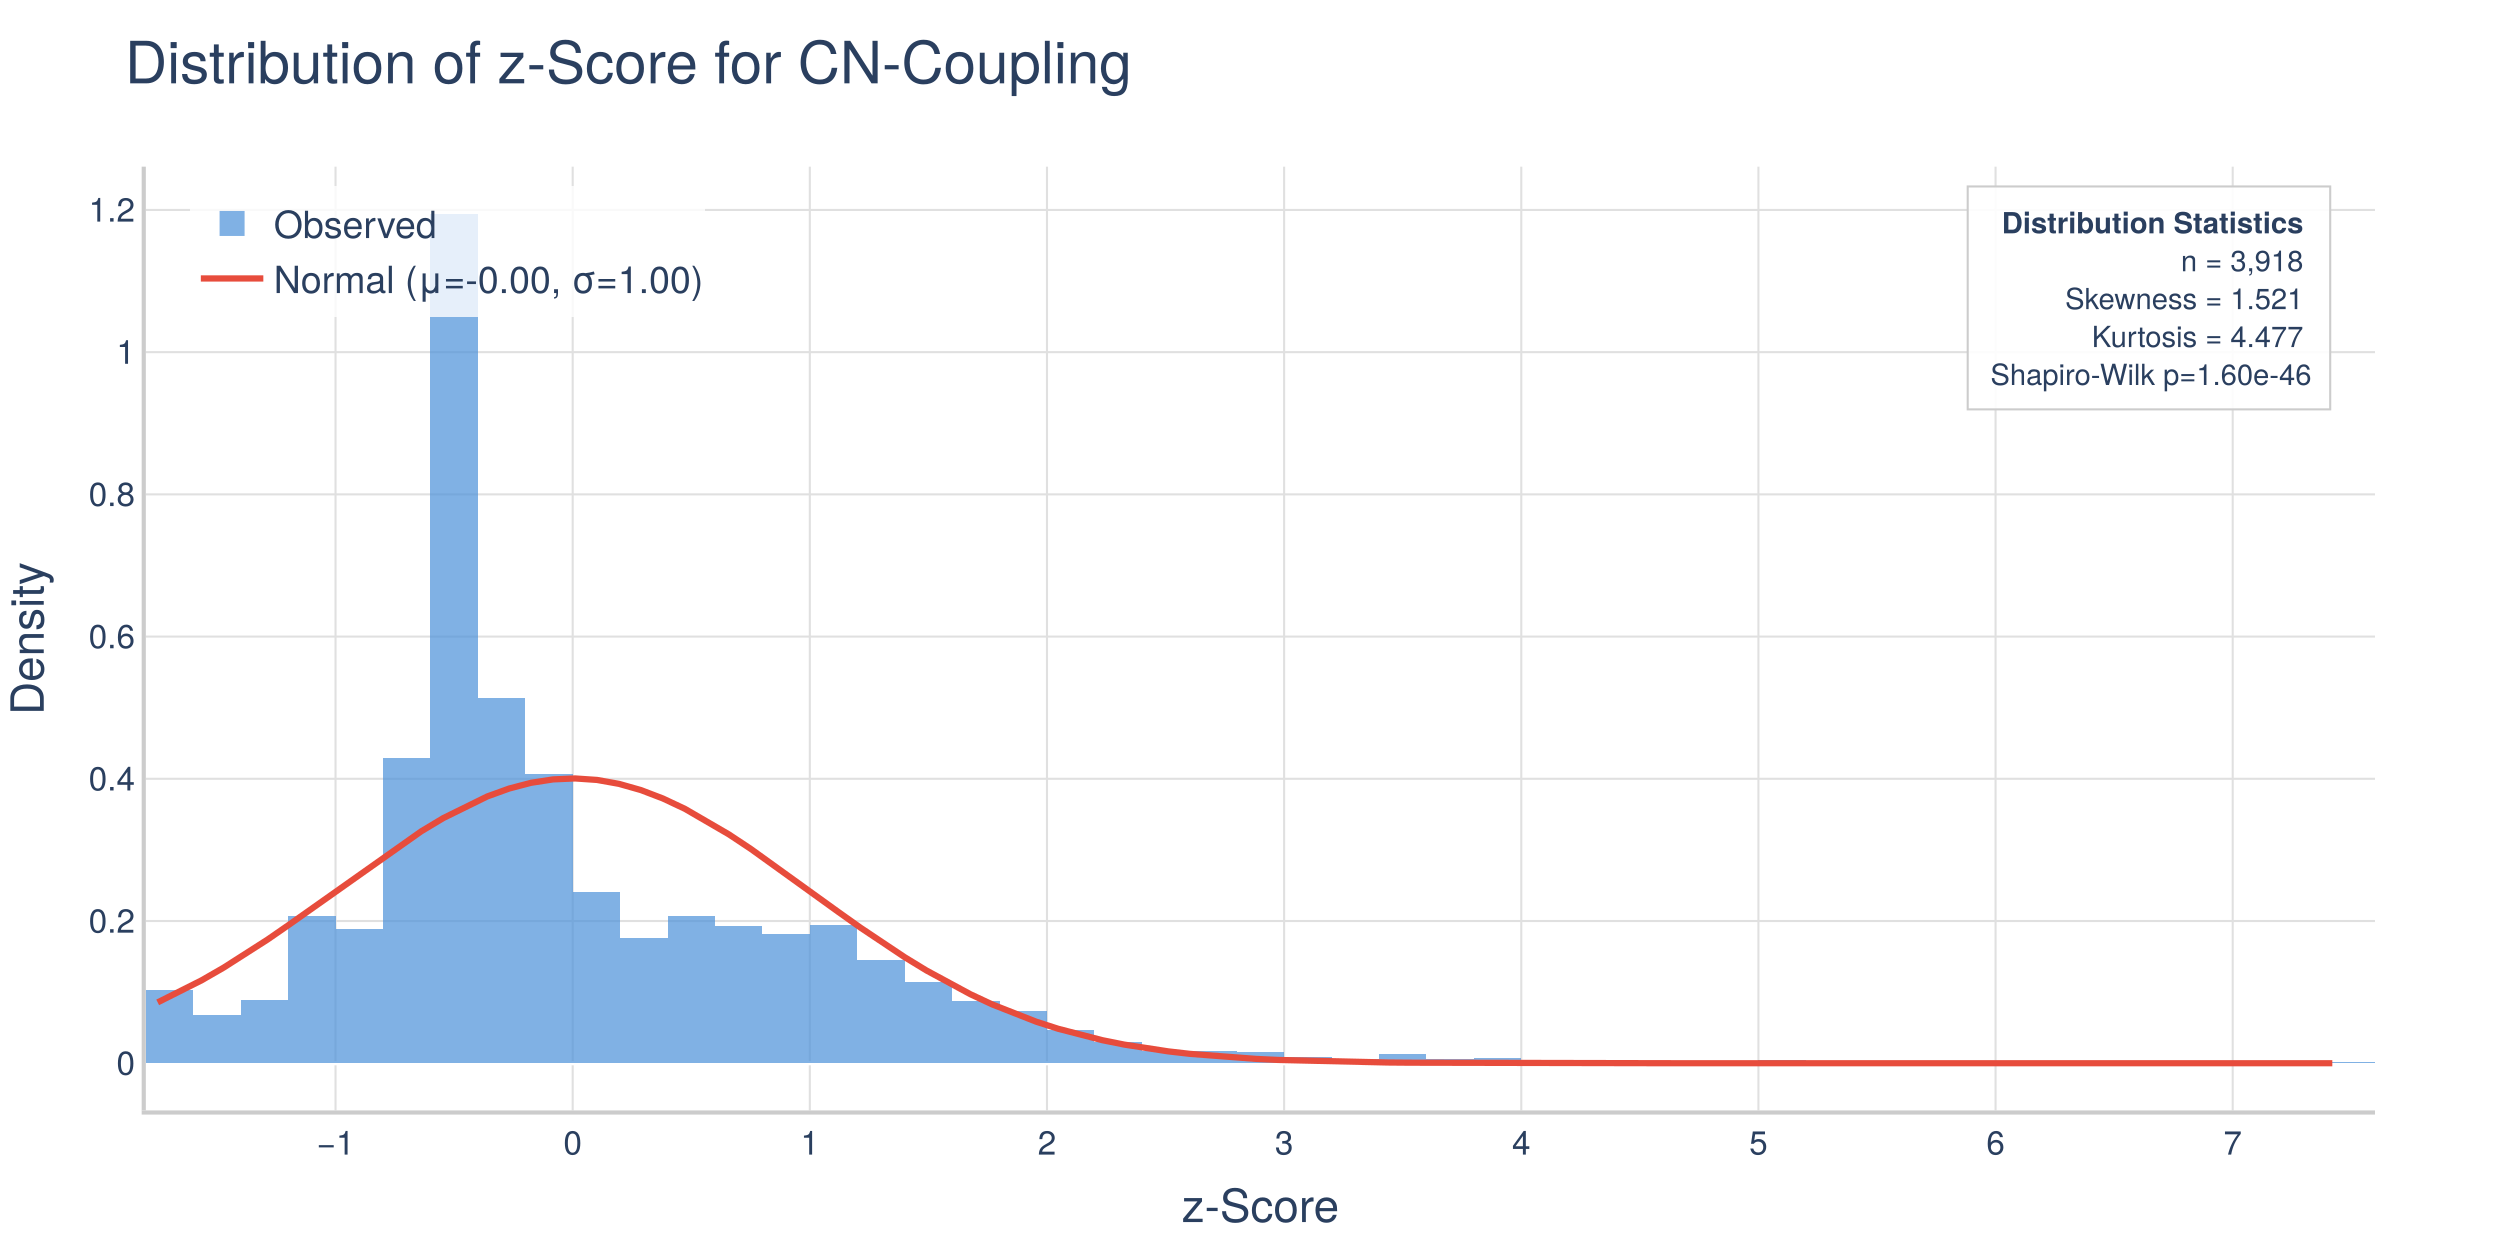
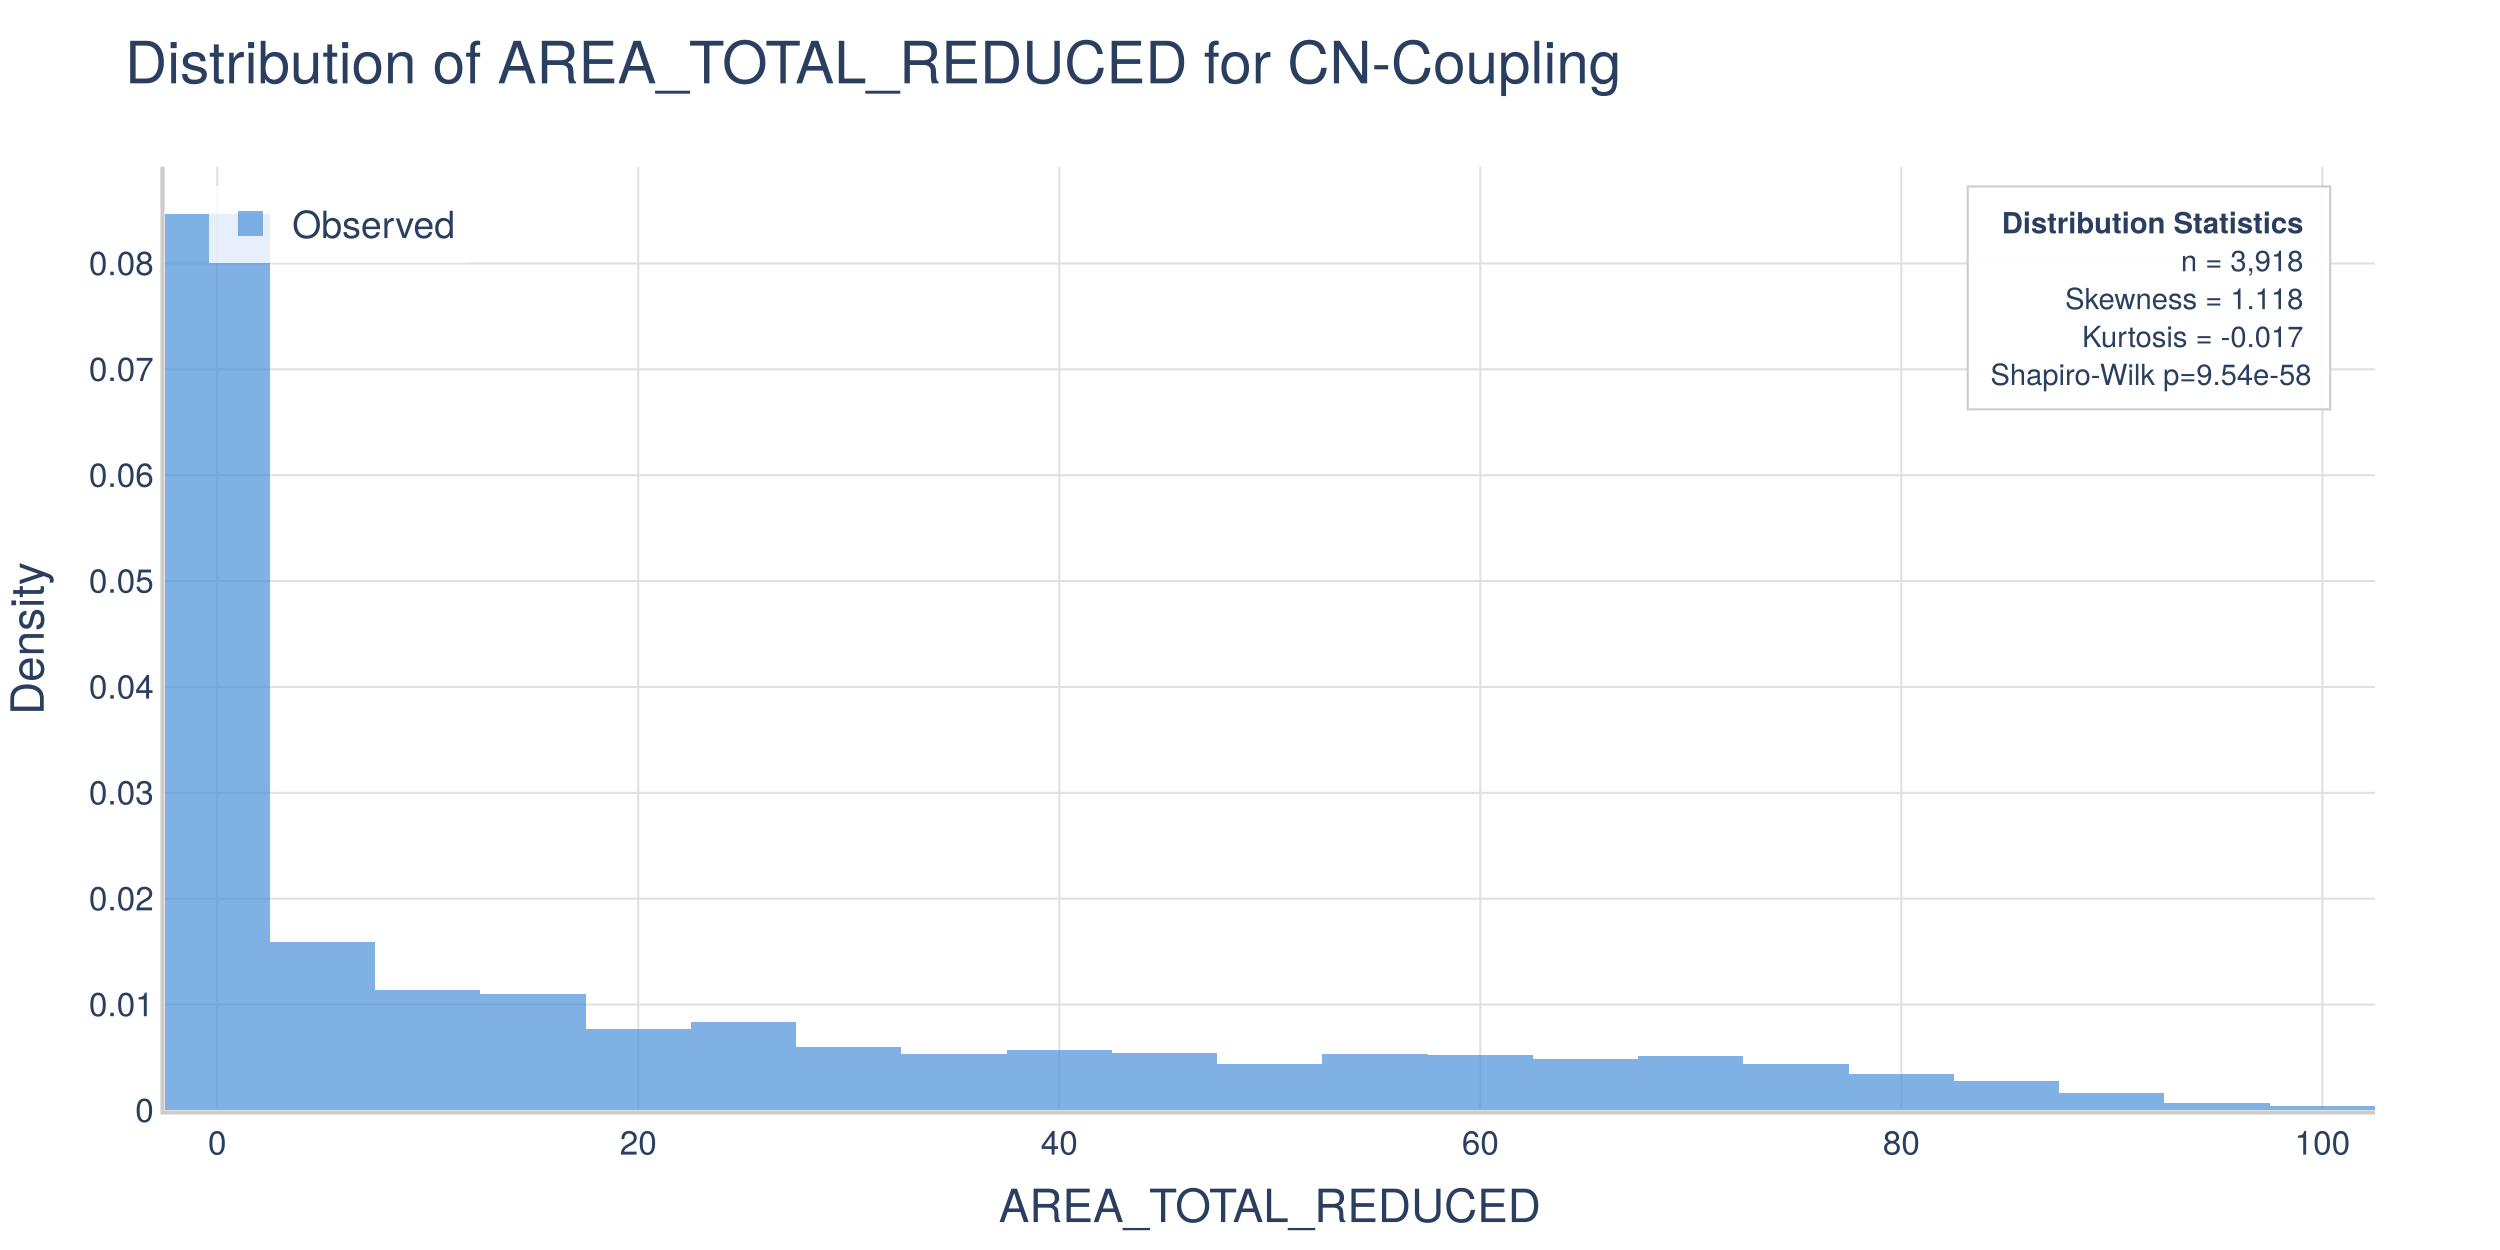
<svg xmlns="http://www.w3.org/2000/svg" class="main-svg" width="1200" height="600" style="" viewBox="0 0 1200 600">
  <rect x="0" y="0" width="1200" height="600" style="fill: rgb(255, 255, 255); fill-opacity: 1;" />
-   <defs id="defs-5af0be">
+   <defs id="defs-a3a810">
    <g class="clips">
-       <clipPath id="clip5af0bexyplot" class="plotclip">
-         <rect width="1070" height="453" />
-       </clipPath>
-       <clipPath class="axesclip" id="clip5af0bex">
-         <rect x="70" y="0" width="1070" height="600" />
-       </clipPath>
-       <clipPath class="axesclip" id="clip5af0bey">
+       <clipPath id="clipa3a810xyplot" class="plotclip">
+         <rect width="1061" height="453" />
+       </clipPath>
+       <clipPath class="axesclip" id="clipa3a810x">
+         <rect x="79" y="0" width="1061" height="600" />
+       </clipPath>
+       <clipPath class="axesclip" id="clipa3a810y">
        <rect x="0" y="80" width="1200" height="453" />
      </clipPath>
-       <clipPath class="axesclip" id="clip5af0bexy">
-         <rect x="70" y="80" width="1070" height="453" />
+       <clipPath class="axesclip" id="clipa3a810xy">
+         <rect x="79" y="80" width="1061" height="453" />
      </clipPath>
    </g>
    <g class="gradients" />
    <g class="patterns" />
  </defs>
  <g class="bglayer" />
  <g class="layer-below">
    <g class="imagelayer" />
    <g class="shapelayer" />
  </g>
  <g class="cartesianlayer">
    <g class="subplot xy">
      <g class="layer-subplot">
        <g class="shapelayer" />
        <g class="imagelayer" />
      </g>
      <g class="minor-gridlayer">
        <g class="x" />
        <g class="y" />
      </g>
      <g class="gridlayer">
        <g class="x">
-           <path class="xgrid crisp" transform="translate(161.06,0)" d="M0,80v453" style="stroke: rgb(224, 224, 224); stroke-opacity: 1; stroke-width: 1px;" />
-           <path class="xgrid crisp" transform="translate(274.89,0)" d="M0,80v453" style="stroke: rgb(224, 224, 224); stroke-opacity: 1; stroke-width: 1px;" />
-           <path class="xgrid crisp" transform="translate(388.72,0)" d="M0,80v453" style="stroke: rgb(224, 224, 224); stroke-opacity: 1; stroke-width: 1px;" />
-           <path class="xgrid crisp" transform="translate(502.55,0)" d="M0,80v453" style="stroke: rgb(224, 224, 224); stroke-opacity: 1; stroke-width: 1px;" />
-           <path class="xgrid crisp" transform="translate(616.38,0)" d="M0,80v453" style="stroke: rgb(224, 224, 224); stroke-opacity: 1; stroke-width: 1px;" />
-           <path class="xgrid crisp" transform="translate(730.21,0)" d="M0,80v453" style="stroke: rgb(224, 224, 224); stroke-opacity: 1; stroke-width: 1px;" />
-           <path class="xgrid crisp" transform="translate(844.04,0)" d="M0,80v453" style="stroke: rgb(224, 224, 224); stroke-opacity: 1; stroke-width: 1px;" />
-           <path class="xgrid crisp" transform="translate(957.87,0)" d="M0,80v453" style="stroke: rgb(224, 224, 224); stroke-opacity: 1; stroke-width: 1px;" />
-           <path class="xgrid crisp" transform="translate(1071.7,0)" d="M0,80v453" style="stroke: rgb(224, 224, 224); stroke-opacity: 1; stroke-width: 1px;" />
+           <path class="xgrid crisp" transform="translate(104.26,0)" d="M0,80v453" style="stroke: rgb(224, 224, 224); stroke-opacity: 1; stroke-width: 1px;" />
+           <path class="xgrid crisp" transform="translate(306.36,0)" d="M0,80v453" style="stroke: rgb(224, 224, 224); stroke-opacity: 1; stroke-width: 1px;" />
+           <path class="xgrid crisp" transform="translate(508.45,0)" d="M0,80v453" style="stroke: rgb(224, 224, 224); stroke-opacity: 1; stroke-width: 1px;" />
+           <path class="xgrid crisp" transform="translate(710.55,0)" d="M0,80v453" style="stroke: rgb(224, 224, 224); stroke-opacity: 1; stroke-width: 1px;" />
+           <path class="xgrid crisp" transform="translate(912.64,0)" d="M0,80v453" style="stroke: rgb(224, 224, 224); stroke-opacity: 1; stroke-width: 1px;" />
+           <path class="xgrid crisp" transform="translate(1114.74,0)" d="M0,80v453" style="stroke: rgb(224, 224, 224); stroke-opacity: 1; stroke-width: 1px;" />
        </g>
        <g class="y">
-           <path class="ygrid crisp" transform="translate(0,442.09)" d="M70,0h1070" style="stroke: rgb(224, 224, 224); stroke-opacity: 1; stroke-width: 1px;" />
-           <path class="ygrid crisp" transform="translate(0,373.82)" d="M70,0h1070" style="stroke: rgb(224, 224, 224); stroke-opacity: 1; stroke-width: 1px;" />
-           <path class="ygrid crisp" transform="translate(0,305.56)" d="M70,0h1070" style="stroke: rgb(224, 224, 224); stroke-opacity: 1; stroke-width: 1px;" />
-           <path class="ygrid crisp" transform="translate(0,237.3)" d="M70,0h1070" style="stroke: rgb(224, 224, 224); stroke-opacity: 1; stroke-width: 1px;" />
-           <path class="ygrid crisp" transform="translate(0,169.03)" d="M70,0h1070" style="stroke: rgb(224, 224, 224); stroke-opacity: 1; stroke-width: 1px;" />
-           <path class="ygrid crisp" transform="translate(0,100.77)" d="M70,0h1070" style="stroke: rgb(224, 224, 224); stroke-opacity: 1; stroke-width: 1px;" />
+           <path class="ygrid crisp" transform="translate(0,482.18)" d="M79,0h1061" style="stroke: rgb(224, 224, 224); stroke-opacity: 1; stroke-width: 1px;" />
+           <path class="ygrid crisp" transform="translate(0,431.37)" d="M79,0h1061" style="stroke: rgb(224, 224, 224); stroke-opacity: 1; stroke-width: 1px;" />
+           <path class="ygrid crisp" transform="translate(0,380.55)" d="M79,0h1061" style="stroke: rgb(224, 224, 224); stroke-opacity: 1; stroke-width: 1px;" />
+           <path class="ygrid crisp" transform="translate(0,329.73)" d="M79,0h1061" style="stroke: rgb(224, 224, 224); stroke-opacity: 1; stroke-width: 1px;" />
+           <path class="ygrid crisp" transform="translate(0,278.91)" d="M79,0h1061" style="stroke: rgb(224, 224, 224); stroke-opacity: 1; stroke-width: 1px;" />
+           <path class="ygrid crisp" transform="translate(0,228.1)" d="M79,0h1061" style="stroke: rgb(224, 224, 224); stroke-opacity: 1; stroke-width: 1px;" />
+           <path class="ygrid crisp" transform="translate(0,177.28)" d="M79,0h1061" style="stroke: rgb(224, 224, 224); stroke-opacity: 1; stroke-width: 1px;" />
+           <path class="ygrid crisp" transform="translate(0,126.46)" d="M79,0h1061" style="stroke: rgb(224, 224, 224); stroke-opacity: 1; stroke-width: 1px;" />
        </g>
      </g>
      <g class="zerolinelayer">
-         <path class="yzl zl crisp" transform="translate(0,510.35)" d="M70,0h1070" style="stroke: rgb(255, 255, 255); stroke-opacity: 1; stroke-width: 2px;" />
+         <path class="yzl zl crisp" transform="translate(0,533)" d="M79,0h1061" style="stroke: rgb(255, 255, 255); stroke-opacity: 1; stroke-width: 2px;" />
      </g>
      <g class="layer-between">
        <g class="shapelayer" />
        <g class="imagelayer" />
      </g>
      <path class="xlines-below" />
      <path class="ylines-below" />
      <g class="overlines-below" />
      <g class="xaxislayer-below" />
      <g class="yaxislayer-below" />
      <g class="overaxes-below" />
      <g class="overplot">
-         <g class="xy" transform="translate(70,80)" clip-path="url(#clip5af0bexyplot)">
+         <g class="xy" transform="translate(79,80)" clip-path="url(#clipa3a810xyplot)">
          <g class="barlayer mlayer">
            <g class="trace bars" shape-rendering="crispEdges" style="opacity: 0.7;">
              <g class="points">
                <g class="point">
-                   <path d="M0,430.35V395.07H22.77V430.35Z" style="vector-effect: none; opacity: 1; stroke-width: 0px; fill: rgb(74, 144, 217); fill-opacity: 1;" />
-                 </g>
-                 <g class="point">
-                   <path d="M22.77,430.35V407.26H45.53V430.35Z" style="vector-effect: none; opacity: 1; stroke-width: 0px; fill: rgb(74, 144, 217); fill-opacity: 1;" />
-                 </g>
-                 <g class="point">
-                   <path d="M45.53,430.35V399.86H68.3V430.35Z" style="vector-effect: none; opacity: 1; stroke-width: 0px; fill: rgb(74, 144, 217); fill-opacity: 1;" />
-                 </g>
-                 <g class="point">
-                   <path d="M68.3,430.35V359.79H91.06V430.35Z" style="vector-effect: none; opacity: 1; stroke-width: 0px; fill: rgb(74, 144, 217); fill-opacity: 1;" />
-                 </g>
-                 <g class="point">
-                   <path d="M91.06,430.35V365.88H113.83V430.35Z" style="vector-effect: none; opacity: 1; stroke-width: 0px; fill: rgb(74, 144, 217); fill-opacity: 1;" />
-                 </g>
-                 <g class="point">
-                   <path d="M113.83,430.35V284H136.6V430.35Z" style="vector-effect: none; opacity: 1; stroke-width: 0px; fill: rgb(74, 144, 217); fill-opacity: 1;" />
-                 </g>
-                 <g class="point">
-                   <path d="M136.6,430.35V22.65H159.36V430.35Z" style="vector-effect: none; opacity: 1; stroke-width: 0px; fill: rgb(74, 144, 217); fill-opacity: 1;" />
-                 </g>
-                 <g class="point">
-                   <path d="M159.36,430.35V255.25H182.13V430.35Z" style="vector-effect: none; opacity: 1; stroke-width: 0px; fill: rgb(74, 144, 217); fill-opacity: 1;" />
-                 </g>
-                 <g class="point">
-                   <path d="M182.13,430.35V291.4H204.89V430.35Z" style="vector-effect: none; opacity: 1; stroke-width: 0px; fill: rgb(74, 144, 217); fill-opacity: 1;" />
-                 </g>
-                 <g class="point">
-                   <path d="M204.89,430.35V348.03H227.66V430.35Z" style="vector-effect: none; opacity: 1; stroke-width: 0px; fill: rgb(74, 144, 217); fill-opacity: 1;" />
-                 </g>
-                 <g class="point">
-                   <path d="M227.66,430.35V370.24H250.43V430.35Z" style="vector-effect: none; opacity: 1; stroke-width: 0px; fill: rgb(74, 144, 217); fill-opacity: 1;" />
-                 </g>
-                 <g class="point">
-                   <path d="M250.43,430.35V359.79H273.19V430.35Z" style="vector-effect: none; opacity: 1; stroke-width: 0px; fill: rgb(74, 144, 217); fill-opacity: 1;" />
-                 </g>
-                 <g class="point">
-                   <path d="M273.19,430.35V364.58H295.96V430.35Z" style="vector-effect: none; opacity: 1; stroke-width: 0px; fill: rgb(74, 144, 217); fill-opacity: 1;" />
-                 </g>
-                 <g class="point">
-                   <path d="M295.96,430.35V368.5H318.72V430.35Z" style="vector-effect: none; opacity: 1; stroke-width: 0px; fill: rgb(74, 144, 217); fill-opacity: 1;" />
-                 </g>
-                 <g class="point">
-                   <path d="M318.72,430.35V364.14H341.49V430.35Z" style="vector-effect: none; opacity: 1; stroke-width: 0px; fill: rgb(74, 144, 217); fill-opacity: 1;" />
-                 </g>
-                 <g class="point">
-                   <path d="M341.49,430.35V380.69H364.26V430.35Z" style="vector-effect: none; opacity: 1; stroke-width: 0px; fill: rgb(74, 144, 217); fill-opacity: 1;" />
-                 </g>
-                 <g class="point">
-                   <path d="M364.26,430.35V391.58H387.02V430.35Z" style="vector-effect: none; opacity: 1; stroke-width: 0px; fill: rgb(74, 144, 217); fill-opacity: 1;" />
-                 </g>
-                 <g class="point">
-                   <path d="M387.02,430.35V400.3H409.79V430.35Z" style="vector-effect: none; opacity: 1; stroke-width: 0px; fill: rgb(74, 144, 217); fill-opacity: 1;" />
-                 </g>
-                 <g class="point">
-                   <path d="M409.79,430.35V405.52H432.55V430.35Z" style="vector-effect: none; opacity: 1; stroke-width: 0px; fill: rgb(74, 144, 217); fill-opacity: 1;" />
-                 </g>
-                 <g class="point">
-                   <path d="M432.55,430.35V414.23H455.32V430.35Z" style="vector-effect: none; opacity: 1; stroke-width: 0px; fill: rgb(74, 144, 217); fill-opacity: 1;" />
-                 </g>
-                 <g class="point">
-                   <path d="M455.32,430.35V420.33H478.09V430.35Z" style="vector-effect: none; opacity: 1; stroke-width: 0px; fill: rgb(74, 144, 217); fill-opacity: 1;" />
-                 </g>
-                 <g class="point">
-                   <path d="M478.09,430.35V424.69H500.85V430.35Z" style="vector-effect: none; opacity: 1; stroke-width: 0px; fill: rgb(74, 144, 217); fill-opacity: 1;" />
-                 </g>
-                 <g class="point">
-                   <path d="M500.85,430.35V424.25H523.62V430.35Z" style="vector-effect: none; opacity: 1; stroke-width: 0px; fill: rgb(74, 144, 217); fill-opacity: 1;" />
-                 </g>
-                 <g class="point">
-                   <path d="M523.62,430.35V425.12H546.38V430.35Z" style="vector-effect: none; opacity: 1; stroke-width: 0px; fill: rgb(74, 144, 217); fill-opacity: 1;" />
-                 </g>
-                 <g class="point">
-                   <path d="M546.38,430.35V427.3H569.15V430.35Z" style="vector-effect: none; opacity: 1; stroke-width: 0px; fill: rgb(74, 144, 217); fill-opacity: 1;" />
-                 </g>
-                 <g class="point">
-                   <path d="M569.15,430.35V428.17H591.91V430.35Z" style="vector-effect: none; opacity: 1; stroke-width: 0px; fill: rgb(74, 144, 217); fill-opacity: 1;" />
-                 </g>
-                 <g class="point">
-                   <path d="M591.91,430.35V425.99H614.68V430.35Z" style="vector-effect: none; opacity: 1; stroke-width: 0px; fill: rgb(74, 144, 217); fill-opacity: 1;" />
-                 </g>
-                 <g class="point">
-                   <path d="M614.68,430.35V428.17H637.45V430.35Z" style="vector-effect: none; opacity: 1; stroke-width: 0px; fill: rgb(74, 144, 217); fill-opacity: 1;" />
-                 </g>
-                 <g class="point">
-                   <path d="M637.45,430.35V427.74H660.21V430.35Z" style="vector-effect: none; opacity: 1; stroke-width: 0px; fill: rgb(74, 144, 217); fill-opacity: 1;" />
-                 </g>
-                 <g class="point">
-                   <path d="M0,0Z" style="vector-effect: none; opacity: 1; stroke-width: 0px; fill: rgb(74, 144, 217); fill-opacity: 1;" />
-                 </g>
-                 <g class="point">
-                   <path d="M682.98,430.35V429.91H705.74V430.35Z" style="vector-effect: none; opacity: 1; stroke-width: 0px; fill: rgb(74, 144, 217); fill-opacity: 1;" />
-                 </g>
-                 <g class="point">
-                   <path d="M705.74,430.35V429.48H728.51V430.35Z" style="vector-effect: none; opacity: 1; stroke-width: 0px; fill: rgb(74, 144, 217); fill-opacity: 1;" />
-                 </g>
-                 <g class="point">
-                   <path d="M728.51,430.35V429.91H751.28V430.35Z" style="vector-effect: none; opacity: 1; stroke-width: 0px; fill: rgb(74, 144, 217); fill-opacity: 1;" />
-                 </g>
-                 <g class="point">
-                   <path d="M751.28,430.35V429.91H774.04V430.35Z" style="vector-effect: none; opacity: 1; stroke-width: 0px; fill: rgb(74, 144, 217); fill-opacity: 1;" />
-                 </g>
-                 <g class="point">
-                   <path d="M774.04,430.35V428.61H796.81V430.35Z" style="vector-effect: none; opacity: 1; stroke-width: 0px; fill: rgb(74, 144, 217); fill-opacity: 1;" />
-                 </g>
-                 <g class="point">
-                   <path d="M796.81,430.35V429.48H819.57V430.35Z" style="vector-effect: none; opacity: 1; stroke-width: 0px; fill: rgb(74, 144, 217); fill-opacity: 1;" />
-                 </g>
-                 <g class="point">
-                   <path d="M0,0Z" style="vector-effect: none; opacity: 1; stroke-width: 0px; fill: rgb(74, 144, 217); fill-opacity: 1;" />
-                 </g>
-                 <g class="point">
-                   <path d="M842.34,430.35V429.91H865.11V430.35Z" style="vector-effect: none; opacity: 1; stroke-width: 0px; fill: rgb(74, 144, 217); fill-opacity: 1;" />
-                 </g>
-                 <g class="point">
-                   <path d="M0,0Z" style="vector-effect: none; opacity: 1; stroke-width: 0px; fill: rgb(74, 144, 217); fill-opacity: 1;" />
-                 </g>
-                 <g class="point">
-                   <path d="M0,0Z" style="vector-effect: none; opacity: 1; stroke-width: 0px; fill: rgb(74, 144, 217); fill-opacity: 1;" />
-                 </g>
-                 <g class="point">
-                   <path d="M910.64,430.35V429.91H933.4V430.35Z" style="vector-effect: none; opacity: 1; stroke-width: 0px; fill: rgb(74, 144, 217); fill-opacity: 1;" />
-                 </g>
-                 <g class="point">
-                   <path d="M0,0Z" style="vector-effect: none; opacity: 1; stroke-width: 0px; fill: rgb(74, 144, 217); fill-opacity: 1;" />
-                 </g>
-                 <g class="point">
-                   <path d="M956.17,430.35V429.91H978.94V430.35Z" style="vector-effect: none; opacity: 1; stroke-width: 0px; fill: rgb(74, 144, 217); fill-opacity: 1;" />
-                 </g>
-                 <g class="point">
-                   <path d="M978.94,430.35V429.91H1001.7V430.35Z" style="vector-effect: none; opacity: 1; stroke-width: 0px; fill: rgb(74, 144, 217); fill-opacity: 1;" />
-                 </g>
-                 <g class="point">
-                   <path d="M0,0Z" style="vector-effect: none; opacity: 1; stroke-width: 0px; fill: rgb(74, 144, 217); fill-opacity: 1;" />
-                 </g>
-                 <g class="point">
-                   <path d="M0,0Z" style="vector-effect: none; opacity: 1; stroke-width: 0px; fill: rgb(74, 144, 217); fill-opacity: 1;" />
-                 </g>
-                 <g class="point">
-                   <path d="M1047.23,430.35V429.91H1070V430.35Z" style="vector-effect: none; opacity: 1; stroke-width: 0px; fill: rgb(74, 144, 217); fill-opacity: 1;" />
+                   <path d="M0,453V22.65H50.52V453Z" style="vector-effect: none; opacity: 1; stroke-width: 0px; fill: rgb(74, 144, 217); fill-opacity: 1;" />
+                 </g>
+                 <g class="point">
+                   <path d="M50.52,453V372.07H101.05V453Z" style="vector-effect: none; opacity: 1; stroke-width: 0px; fill: rgb(74, 144, 217); fill-opacity: 1;" />
+                 </g>
+                 <g class="point">
+                   <path d="M101.05,453V395.41H151.57V453Z" style="vector-effect: none; opacity: 1; stroke-width: 0px; fill: rgb(74, 144, 217); fill-opacity: 1;" />
+                 </g>
+                 <g class="point">
+                   <path d="M151.57,453V397.23H202.1V453Z" style="vector-effect: none; opacity: 1; stroke-width: 0px; fill: rgb(74, 144, 217); fill-opacity: 1;" />
+                 </g>
+                 <g class="point">
+                   <path d="M202.1,453V413.83H252.62V453Z" style="vector-effect: none; opacity: 1; stroke-width: 0px; fill: rgb(74, 144, 217); fill-opacity: 1;" />
+                 </g>
+                 <g class="point">
+                   <path d="M252.62,453V410.46H303.14V453Z" style="vector-effect: none; opacity: 1; stroke-width: 0px; fill: rgb(74, 144, 217); fill-opacity: 1;" />
+                 </g>
+                 <g class="point">
+                   <path d="M303.14,453V422.65H353.67V453Z" style="vector-effect: none; opacity: 1; stroke-width: 0px; fill: rgb(74, 144, 217); fill-opacity: 1;" />
+                 </g>
+                 <g class="point">
+                   <path d="M353.67,453V425.76H404.19V453Z" style="vector-effect: none; opacity: 1; stroke-width: 0px; fill: rgb(74, 144, 217); fill-opacity: 1;" />
+                 </g>
+                 <g class="point">
+                   <path d="M404.19,453V423.95H454.71V453Z" style="vector-effect: none; opacity: 1; stroke-width: 0px; fill: rgb(74, 144, 217); fill-opacity: 1;" />
+                 </g>
+                 <g class="point">
+                   <path d="M454.71,453V425.24H505.24V453Z" style="vector-effect: none; opacity: 1; stroke-width: 0px; fill: rgb(74, 144, 217); fill-opacity: 1;" />
+                 </g>
+                 <g class="point">
+                   <path d="M505.24,453V430.69H555.76V453Z" style="vector-effect: none; opacity: 1; stroke-width: 0px; fill: rgb(74, 144, 217); fill-opacity: 1;" />
+                 </g>
+                 <g class="point">
+                   <path d="M555.76,453V425.76H606.29V453Z" style="vector-effect: none; opacity: 1; stroke-width: 0px; fill: rgb(74, 144, 217); fill-opacity: 1;" />
+                 </g>
+                 <g class="point">
+                   <path d="M606.29,453V426.28H656.81V453Z" style="vector-effect: none; opacity: 1; stroke-width: 0px; fill: rgb(74, 144, 217); fill-opacity: 1;" />
+                 </g>
+                 <g class="point">
+                   <path d="M656.81,453V428.1H707.33V453Z" style="vector-effect: none; opacity: 1; stroke-width: 0px; fill: rgb(74, 144, 217); fill-opacity: 1;" />
+                 </g>
+                 <g class="point">
+                   <path d="M707.33,453V426.8H757.86V453Z" style="vector-effect: none; opacity: 1; stroke-width: 0px; fill: rgb(74, 144, 217); fill-opacity: 1;" />
+                 </g>
+                 <g class="point">
+                   <path d="M757.86,453V430.69H808.38V453Z" style="vector-effect: none; opacity: 1; stroke-width: 0px; fill: rgb(74, 144, 217); fill-opacity: 1;" />
+                 </g>
+                 <g class="point">
+                   <path d="M808.38,453V435.36H858.9V453Z" style="vector-effect: none; opacity: 1; stroke-width: 0px; fill: rgb(74, 144, 217); fill-opacity: 1;" />
+                 </g>
+                 <g class="point">
+                   <path d="M858.9,453V438.99H909.43V453Z" style="vector-effect: none; opacity: 1; stroke-width: 0px; fill: rgb(74, 144, 217); fill-opacity: 1;" />
+                 </g>
+                 <g class="point">
+                   <path d="M909.43,453V444.7H959.95V453Z" style="vector-effect: none; opacity: 1; stroke-width: 0px; fill: rgb(74, 144, 217); fill-opacity: 1;" />
+                 </g>
+                 <g class="point">
+                   <path d="M959.95,453V449.37H1010.48V453Z" style="vector-effect: none; opacity: 1; stroke-width: 0px; fill: rgb(74, 144, 217); fill-opacity: 1;" />
+                 </g>
+                 <g class="point">
+                   <path d="M1010.48,453V450.67H1061V453Z" style="vector-effect: none; opacity: 1; stroke-width: 0px; fill: rgb(74, 144, 217); fill-opacity: 1;" />
                </g>
              </g>
            </g>
          </g>
-           <g class="scatterlayer mlayer">
-             <g class="trace scatter trace92ae3a" style="stroke-miterlimit: 2; opacity: 1;">
-               <g class="fills" />
-               <g class="errorbars" />
-               <g class="lines">
-                 <path class="js-line" d="M5.69,401.14L26.78,390.54L37.32,384.48L58.41,371L68.95,363.71L132.22,319.02L142.76,312.69L163.85,302.31L174.39,298.5L184.93,295.74L195.48,294.11L206.02,293.65L216.56,294.37L227.11,296.25L237.65,299.24L248.19,303.27L258.74,308.23L279.83,320.48L290.37,327.47L332.54,357.83L343.09,365.32L364.17,379.4L374.72,385.84L395.81,397.24L406.35,402.16L427.44,410.44L437.98,413.83L459.07,419.28L469.61,421.4L490.7,424.65L501.24,425.86L532.87,428.27L543.42,428.77L596.13,430L606.68,430.09L733.2,430.35L743.75,430.35L1049.51,430.35" style="vector-effect: none; fill: none; stroke: rgb(231, 76, 60); stroke-opacity: 1; stroke-width: 3px; opacity: 1;" />
-               </g>
-               <g class="points" />
-               <g class="text" />
-             </g>
-           </g>
        </g>
      </g>
      <g class="zerolinelayer-above" />
-       <path class="xlines-above crisp" d="M68,534H1140" style="fill: none; stroke-width: 2px; stroke: rgb(204, 204, 204); stroke-opacity: 1;" />
-       <path class="ylines-above crisp" d="M69,80V533" style="fill: none; stroke-width: 2px; stroke: rgb(204, 204, 204); stroke-opacity: 1;" />
+       <path class="xlines-above crisp" d="M77,534H1140" style="fill: none; stroke-width: 2px; stroke: rgb(204, 204, 204); stroke-opacity: 1;" />
+       <path class="ylines-above crisp" d="M78,80V533" style="fill: none; stroke-width: 2px; stroke: rgb(204, 204, 204); stroke-opacity: 1;" />
      <g class="overlines-above" />
      <g class="xaxislayer-above">
        <g class="xtick">
-           <text text-anchor="middle" x="0" y="554.2" transform="translate(161.06,0)" style="font-family: 'Helvetica Neue'; font-size: 16px; fill: rgb(42, 63, 95); fill-opacity: 1; white-space: pre;">−1</text>
-         </g>
-         <g class="xtick">
-           <text text-anchor="middle" x="0" y="554.2" style="font-family: 'Helvetica Neue'; font-size: 16px; fill: rgb(42, 63, 95); fill-opacity: 1; white-space: pre;" transform="translate(274.89,0)">0</text>
-         </g>
-         <g class="xtick">
-           <text text-anchor="middle" x="0" y="554.2" style="font-family: 'Helvetica Neue'; font-size: 16px; fill: rgb(42, 63, 95); fill-opacity: 1; white-space: pre;" transform="translate(388.72,0)">1</text>
-         </g>
-         <g class="xtick">
-           <text text-anchor="middle" x="0" y="554.2" style="font-family: 'Helvetica Neue'; font-size: 16px; fill: rgb(42, 63, 95); fill-opacity: 1; white-space: pre;" transform="translate(502.55,0)">2</text>
-         </g>
-         <g class="xtick">
-           <text text-anchor="middle" x="0" y="554.2" style="font-family: 'Helvetica Neue'; font-size: 16px; fill: rgb(42, 63, 95); fill-opacity: 1; white-space: pre;" transform="translate(616.38,0)">3</text>
-         </g>
-         <g class="xtick">
-           <text text-anchor="middle" x="0" y="554.2" style="font-family: 'Helvetica Neue'; font-size: 16px; fill: rgb(42, 63, 95); fill-opacity: 1; white-space: pre;" transform="translate(730.21,0)">4</text>
-         </g>
-         <g class="xtick">
-           <text text-anchor="middle" x="0" y="554.2" style="font-family: 'Helvetica Neue'; font-size: 16px; fill: rgb(42, 63, 95); fill-opacity: 1; white-space: pre;" transform="translate(844.04,0)">5</text>
-         </g>
-         <g class="xtick">
-           <text text-anchor="middle" x="0" y="554.2" style="font-family: 'Helvetica Neue'; font-size: 16px; fill: rgb(42, 63, 95); fill-opacity: 1; white-space: pre;" transform="translate(957.87,0)">6</text>
-         </g>
-         <g class="xtick">
-           <text text-anchor="middle" x="0" y="554.2" style="font-family: 'Helvetica Neue'; font-size: 16px; fill: rgb(42, 63, 95); fill-opacity: 1; white-space: pre;" transform="translate(1071.7,0)">7</text>
+           <text text-anchor="middle" x="0" y="554.2" transform="translate(104.26,0)" style="font-family: 'Helvetica Neue'; font-size: 16px; fill: rgb(42, 63, 95); fill-opacity: 1; white-space: pre;">0</text>
+         </g>
+         <g class="xtick">
+           <text text-anchor="middle" x="0" y="554.2" style="font-family: 'Helvetica Neue'; font-size: 16px; fill: rgb(42, 63, 95); fill-opacity: 1; white-space: pre;" transform="translate(306.36,0)">20</text>
+         </g>
+         <g class="xtick">
+           <text text-anchor="middle" x="0" y="554.2" style="font-family: 'Helvetica Neue'; font-size: 16px; fill: rgb(42, 63, 95); fill-opacity: 1; white-space: pre;" transform="translate(508.45,0)">40</text>
+         </g>
+         <g class="xtick">
+           <text text-anchor="middle" x="0" y="554.2" style="font-family: 'Helvetica Neue'; font-size: 16px; fill: rgb(42, 63, 95); fill-opacity: 1; white-space: pre;" transform="translate(710.55,0)">60</text>
+         </g>
+         <g class="xtick">
+           <text text-anchor="middle" x="0" y="554.2" style="font-family: 'Helvetica Neue'; font-size: 16px; fill: rgb(42, 63, 95); fill-opacity: 1; white-space: pre;" transform="translate(912.64,0)">80</text>
+         </g>
+         <g class="xtick">
+           <text text-anchor="middle" x="0" y="554.2" style="font-family: 'Helvetica Neue'; font-size: 16px; fill: rgb(42, 63, 95); fill-opacity: 1; white-space: pre;" transform="translate(1114.74,0)">100</text>
        </g>
      </g>
      <g class="yaxislayer-above">
        <g class="ytick">
-           <text text-anchor="end" x="64.8" y="5.6" transform="translate(0,510.35)" style="font-family: 'Helvetica Neue'; font-size: 16px; fill: rgb(42, 63, 95); fill-opacity: 1; white-space: pre;">0</text>
-         </g>
-         <g class="ytick">
-           <text text-anchor="end" x="64.8" y="5.6" style="font-family: 'Helvetica Neue'; font-size: 16px; fill: rgb(42, 63, 95); fill-opacity: 1; white-space: pre;" transform="translate(0,442.09)">0.2</text>
-         </g>
-         <g class="ytick">
-           <text text-anchor="end" x="64.8" y="5.6" style="font-family: 'Helvetica Neue'; font-size: 16px; fill: rgb(42, 63, 95); fill-opacity: 1; white-space: pre;" transform="translate(0,373.82)">0.4</text>
-         </g>
-         <g class="ytick">
-           <text text-anchor="end" x="64.8" y="5.6" style="font-family: 'Helvetica Neue'; font-size: 16px; fill: rgb(42, 63, 95); fill-opacity: 1; white-space: pre;" transform="translate(0,305.56)">0.6</text>
-         </g>
-         <g class="ytick">
-           <text text-anchor="end" x="64.8" y="5.6" style="font-family: 'Helvetica Neue'; font-size: 16px; fill: rgb(42, 63, 95); fill-opacity: 1; white-space: pre;" transform="translate(0,237.3)">0.8</text>
-         </g>
-         <g class="ytick">
-           <text text-anchor="end" x="64.8" y="5.6" style="font-family: 'Helvetica Neue'; font-size: 16px; fill: rgb(42, 63, 95); fill-opacity: 1; white-space: pre;" transform="translate(0,169.03)">1</text>
-         </g>
-         <g class="ytick">
-           <text text-anchor="end" x="64.8" y="5.6" style="font-family: 'Helvetica Neue'; font-size: 16px; fill: rgb(42, 63, 95); fill-opacity: 1; white-space: pre;" transform="translate(0,100.77)">1.2</text>
+           <text text-anchor="end" x="73.8" y="5.6" transform="translate(0,533)" style="font-family: 'Helvetica Neue'; font-size: 16px; fill: rgb(42, 63, 95); fill-opacity: 1; white-space: pre;">0</text>
+         </g>
+         <g class="ytick">
+           <text text-anchor="end" x="73.8" y="5.6" style="font-family: 'Helvetica Neue'; font-size: 16px; fill: rgb(42, 63, 95); fill-opacity: 1; white-space: pre;" transform="translate(0,482.18)">0.01</text>
+         </g>
+         <g class="ytick">
+           <text text-anchor="end" x="73.8" y="5.6" style="font-family: 'Helvetica Neue'; font-size: 16px; fill: rgb(42, 63, 95); fill-opacity: 1; white-space: pre;" transform="translate(0,431.37)">0.02</text>
+         </g>
+         <g class="ytick">
+           <text text-anchor="end" x="73.8" y="5.6" style="font-family: 'Helvetica Neue'; font-size: 16px; fill: rgb(42, 63, 95); fill-opacity: 1; white-space: pre;" transform="translate(0,380.55)">0.03</text>
+         </g>
+         <g class="ytick">
+           <text text-anchor="end" x="73.8" y="5.6" style="font-family: 'Helvetica Neue'; font-size: 16px; fill: rgb(42, 63, 95); fill-opacity: 1; white-space: pre;" transform="translate(0,329.73)">0.04</text>
+         </g>
+         <g class="ytick">
+           <text text-anchor="end" x="73.8" y="5.6" style="font-family: 'Helvetica Neue'; font-size: 16px; fill: rgb(42, 63, 95); fill-opacity: 1; white-space: pre;" transform="translate(0,278.91)">0.05</text>
+         </g>
+         <g class="ytick">
+           <text text-anchor="end" x="73.8" y="5.6" style="font-family: 'Helvetica Neue'; font-size: 16px; fill: rgb(42, 63, 95); fill-opacity: 1; white-space: pre;" transform="translate(0,228.1)">0.06</text>
+         </g>
+         <g class="ytick">
+           <text text-anchor="end" x="73.8" y="5.6" style="font-family: 'Helvetica Neue'; font-size: 16px; fill: rgb(42, 63, 95); fill-opacity: 1; white-space: pre;" transform="translate(0,177.28)">0.07</text>
+         </g>
+         <g class="ytick">
+           <text text-anchor="end" x="73.8" y="5.6" style="font-family: 'Helvetica Neue'; font-size: 16px; fill: rgb(42, 63, 95); fill-opacity: 1; white-space: pre;" transform="translate(0,126.46)">0.08</text>
        </g>
      </g>
      <g class="overaxes-above" />
    </g>
  </g>
  <g class="polarlayer" />
  <g class="smithlayer" />
  <g class="ternarylayer" />
  <g class="geolayer" />
  <g class="funnelarealayer" />
  <g class="pielayer" />
  <g class="iciclelayer" />
  <g class="treemaplayer" />
  <g class="sunburstlayer" />
  <g class="glimages" />
-   <defs id="topdefs-5af0be">
+   <defs id="topdefs-a3a810">
    <g class="clips" />
-     <clipPath id="legend5af0be">
-       <rect width="247" height="63" x="0" y="0" />
+     <clipPath id="legenda3a810">
+       <rect width="124" height="37" x="0" y="0" />
    </clipPath>
  </defs>
  <g class="layer-above">
    <g class="imagelayer" />
    <g class="shapelayer" />
  </g>
  <g class="infolayer">
-     <g class="legend" pointer-events="all" transform="translate(91.4,89.06)">
-       <rect class="bg" shape-rendering="crispEdges" style="stroke: rgb(68, 68, 68); stroke-opacity: 1; fill: rgb(255, 255, 255); fill-opacity: 0.8; stroke-width: 0px;" width="247" height="63" x="0" y="0" />
-       <g class="scrollbox" transform="" clip-path="url(#legend5af0be)">
+     <g class="legend" pointer-events="all" transform="translate(100.22,89.06)">
+       <rect class="bg" shape-rendering="crispEdges" style="stroke: rgb(68, 68, 68); stroke-opacity: 1; fill: rgb(255, 255, 255); fill-opacity: 0.8; stroke-width: 0px;" width="124" height="37" x="0" y="0" />
+       <g class="scrollbox" transform="" clip-path="url(#legenda3a810)">
        <g class="groups">
          <g class="traces" transform="translate(0,18.2)" style="opacity: 1;">
            <text class="legendtext" text-anchor="start" x="40" y="7.02" style="font-family: 'Helvetica Neue'; font-size: 18px; fill: rgb(42, 63, 95); fill-opacity: 1; white-space: pre;">Observed</text>
            <g class="layers" style="opacity: 0.7;">
              <g class="legendfill" />
              <g class="legendlines" />
              <g class="legendsymbols">
                <g class="legendpoints">
                  <path class="legendundefined" d="M6,6H-6V-6H6Z" transform="translate(20,0)" style="stroke-width: 0px; fill: rgb(74, 144, 217); fill-opacity: 1;" />
                </g>
              </g>
            </g>
-             <rect class="legendtoggle" x="0" y="-13.2" width="241.516" height="26.4" style="fill: rgb(0, 0, 0); fill-opacity: 0;" />
+             <rect class="legendtoggle" x="0" y="-13.2" width="118.359" height="26.4" style="fill: rgb(0, 0, 0); fill-opacity: 0;" />
          </g>
-           <g class="traces" transform="translate(0,44.6)" style="opacity: 1;">
-             <text class="legendtext" text-anchor="start" x="40" y="7.02" style="font-family: 'Helvetica Neue'; font-size: 18px; fill: rgb(42, 63, 95); fill-opacity: 1; white-space: pre;">Normal (μ=-0.00, σ=1.00)</text>
-             <g class="layers" style="opacity: 1;">
-               <g class="legendfill" />
-               <g class="legendlines">
-                 <path class="js-line" d="M5,0h30" style="fill: none; stroke: rgb(231, 76, 60); stroke-opacity: 1; stroke-width: 3px;" />
-               </g>
-               <g class="legendsymbols">
-                 <g class="legendpoints" />
-               </g>
-             </g>
-             <rect class="legendtoggle" x="0" y="-13.2" width="241.516" height="26.4" style="fill: rgb(0, 0, 0); fill-opacity: 0;" />
-           </g>
        </g>
      </g>
      <rect class="scrollbar" rx="20" ry="3" width="0" height="0" style="fill: rgb(128, 139, 164); fill-opacity: 1;" x="0" y="0" />
    </g>
    <g class="g-gtitle">
-       <text class="gtitle" x="60" y="40" text-anchor="start" dy="0em" style="opacity: 1; font-family: 'Helvetica Neue'; font-size: 28px; fill: rgb(42, 63, 95); fill-opacity: 1; white-space: pre;">Distribution of z-Score for CN-Coupling</text>
+       <text class="gtitle" x="60" y="40" text-anchor="start" dy="0em" style="opacity: 1; font-family: 'Helvetica Neue'; font-size: 28px; fill: rgb(42, 63, 95); fill-opacity: 1; white-space: pre;">Distribution of AREA_TOTAL_REDUCED for CN-Coupling</text>
    </g>
    <g class="g-xtitle">
-       <text class="xtitle" x="605" y="586.6" text-anchor="middle" style="opacity: 1; font-family: 'Helvetica Neue'; font-size: 22px; fill: rgb(42, 63, 95); fill-opacity: 1; white-space: pre;">z-Score</text>
-     </g>
-     <g class="g-ytitle" transform="translate(0.1503906,0)">
-       <text class="ytitle" transform="rotate(-90,20.8498,306.5)" x="20.85" y="306.5" text-anchor="middle" style="opacity: 1; font-family: 'Helvetica Neue'; font-size: 22px; fill: rgb(42, 63, 95); fill-opacity: 1; white-space: pre;">Density</text>
+       <text class="xtitle" x="609.5" y="586.6" text-anchor="middle" style="opacity: 1; font-family: 'Helvetica Neue'; font-size: 22px; fill: rgb(42, 63, 95); fill-opacity: 1; white-space: pre;">AREA_TOTAL_REDUCED</text>
+     </g>
+     <g class="g-ytitle" transform="translate(0.04101562,0)">
+       <text class="ytitle" transform="rotate(-90,20.95918,306.5)" x="20.959" y="306.5" text-anchor="middle" style="opacity: 1; font-family: 'Helvetica Neue'; font-size: 22px; fill: rgb(42, 63, 95); fill-opacity: 1; white-space: pre;">Density</text>
    </g>
    <g class="annotation" data-index="0" style="opacity: 1;">
-       <g class="annotation-text-g" transform="rotate(0,1031.1,143.06)">
+       <g class="annotation-text-g" transform="rotate(0,1031.28,143.06)">
        <g class="cursor-pointer" transform="translate(944,89)">
          <rect class="bg" x="0.5" y="0.5" width="174" height="107" style="stroke-width: 1px; stroke: rgb(204, 204, 204); stroke-opacity: 1; fill: rgb(255, 255, 255); fill-opacity: 0.9;" />
          <text class="annotation-text" text-anchor="end" x="165.5" y="23" style="font-family: 'Helvetica Neue'; font-size: 14px; fill: rgb(42, 63, 95); fill-opacity: 1; white-space: pre;">
            <tspan class="line" dy="0em" x="165.5" y="23">
              <tspan style="font-weight:bold">Distribution Statistics</tspan>
            </tspan>
            <tspan class="line" dy="1.3em" x="165.5" y="23">n = 3,918</tspan>
-             <tspan class="line" dy="2.6em" x="165.5" y="23">Skewness = 1.521</tspan>
-             <tspan class="line" dy="3.9em" x="165.5" y="23">Kurtosis = 4.477</tspan>
-             <tspan class="line" dy="5.2em" x="165.5" y="23">Shapiro-Wilk p=1.60e-46</tspan>
+             <tspan class="line" dy="2.6em" x="165.5" y="23">Skewness = 1.118</tspan>
+             <tspan class="line" dy="3.9em" x="165.5" y="23">Kurtosis = -0.017</tspan>
+             <tspan class="line" dy="5.2em" x="165.5" y="23">Shapiro-Wilk p=9.54e-58</tspan>
          </text>
        </g>
      </g>
    </g>
  </g>
</svg>
